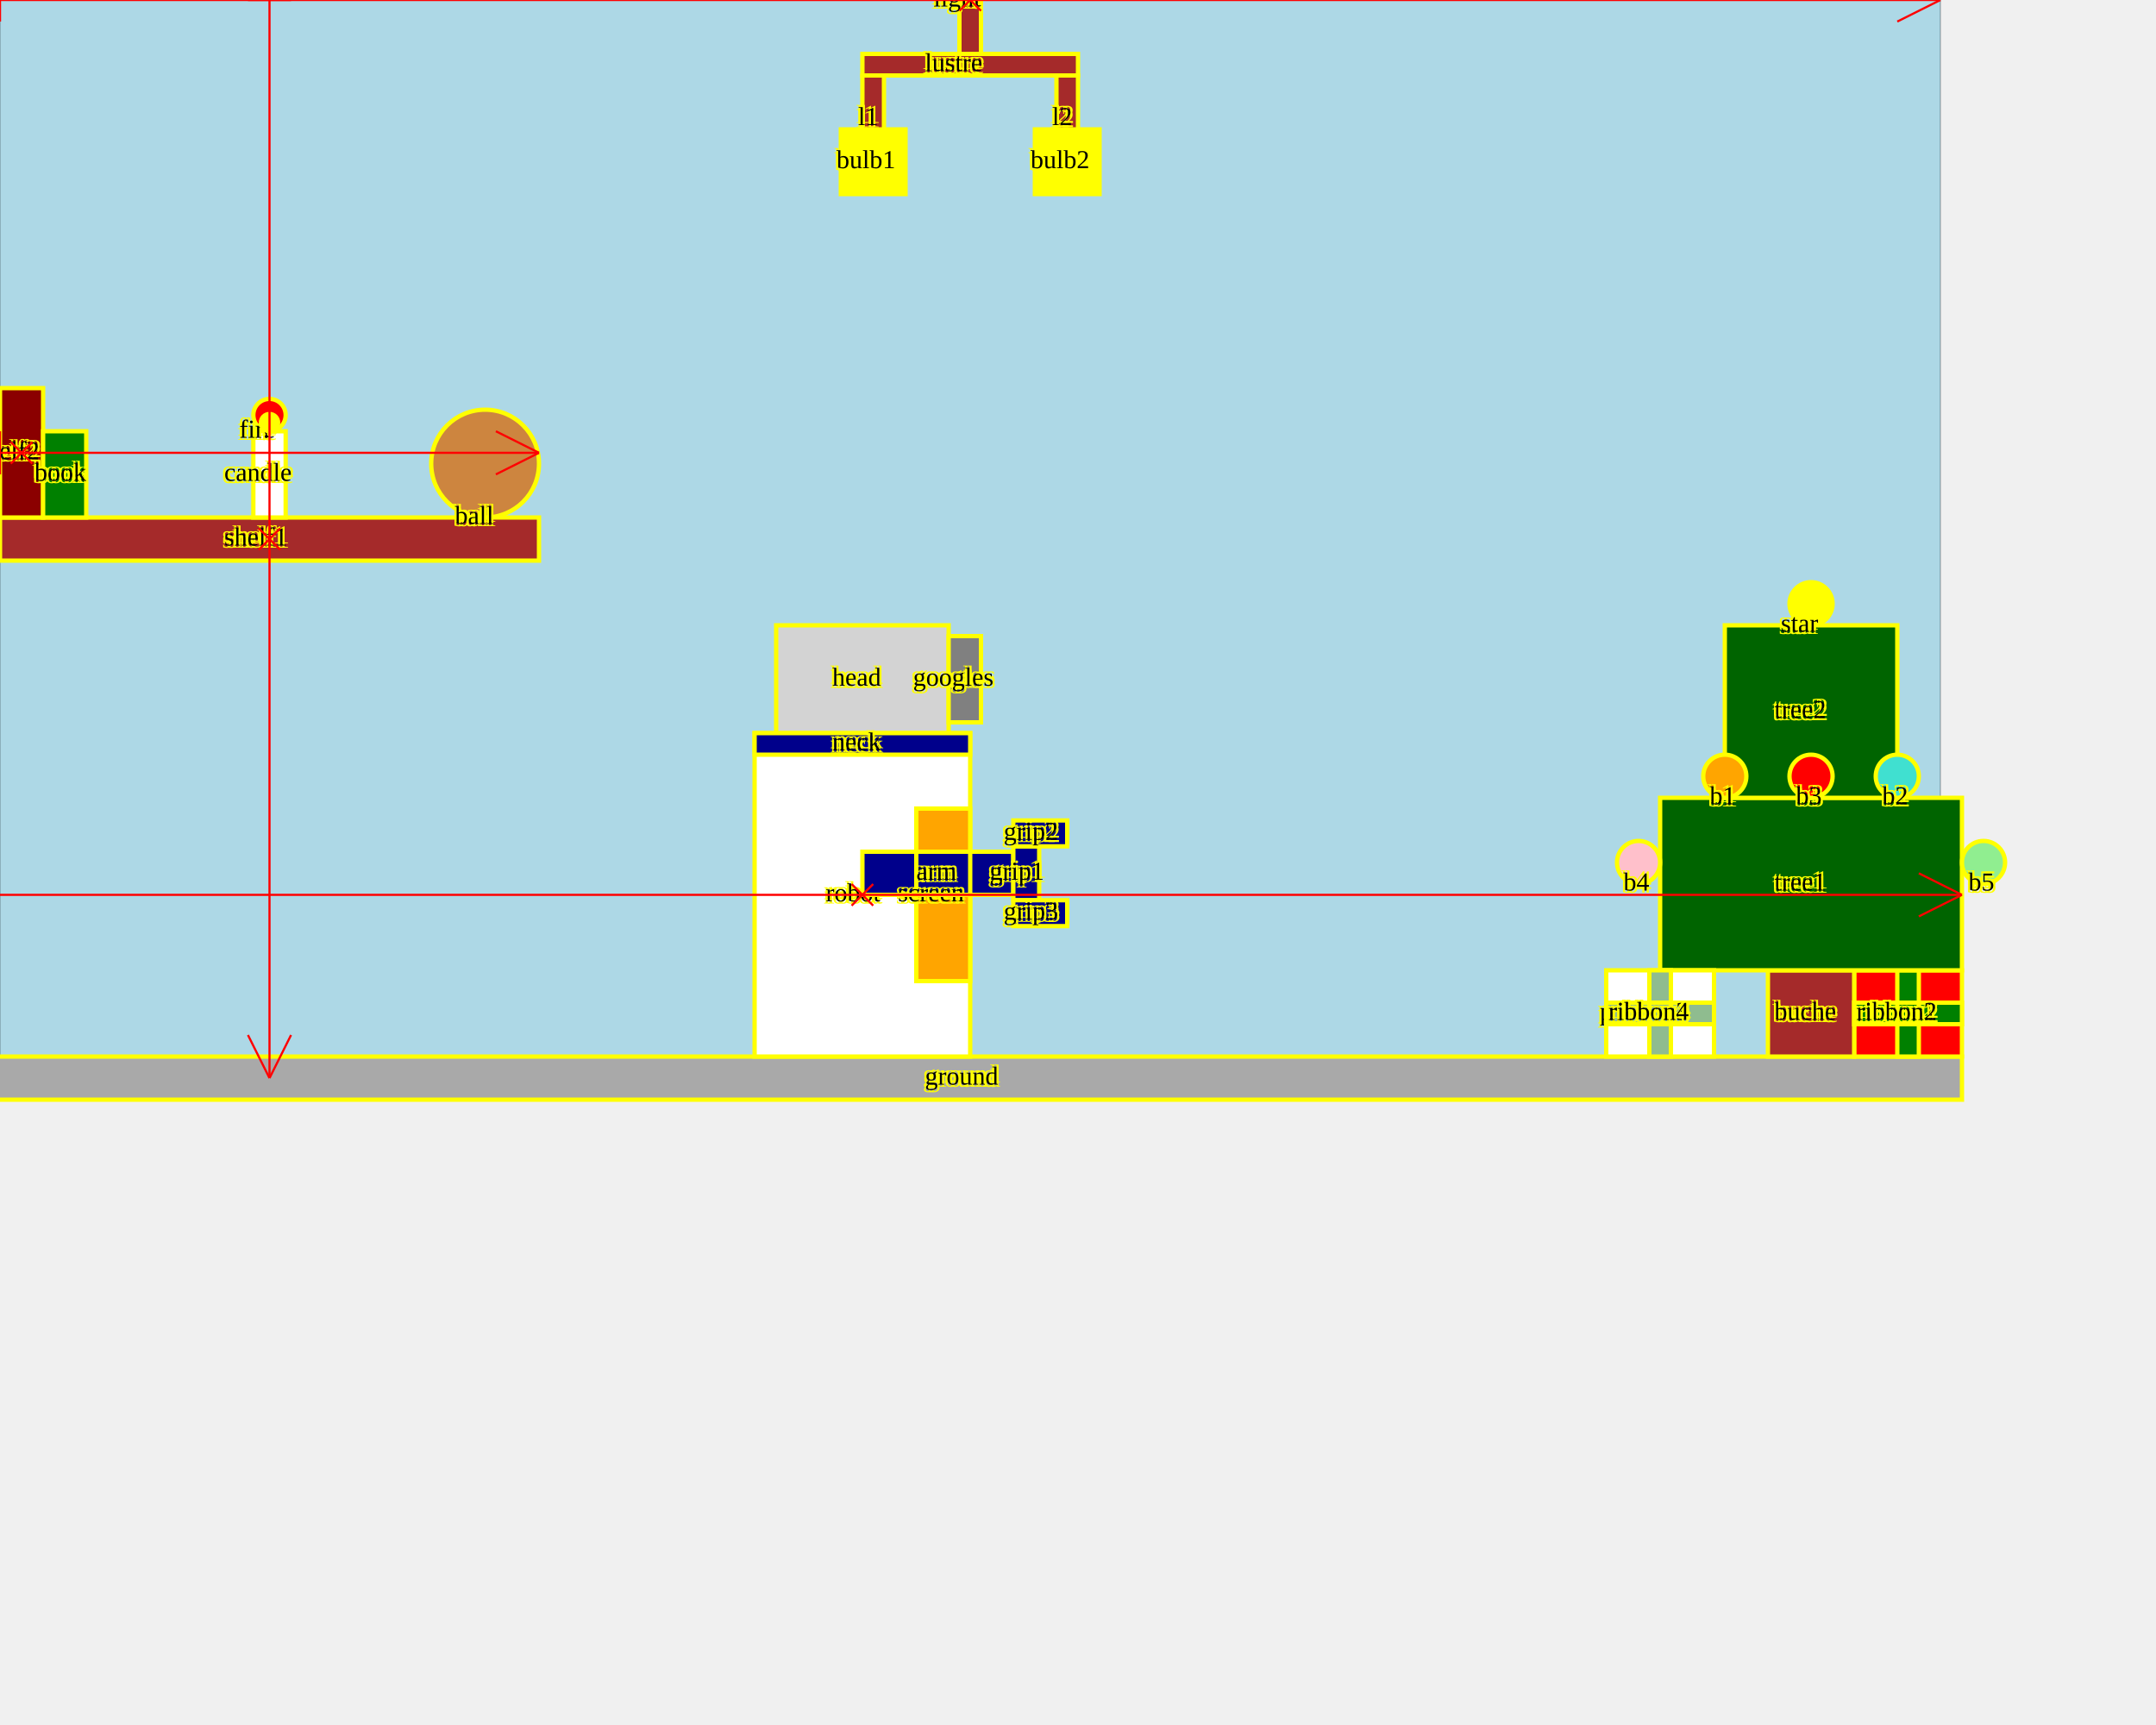
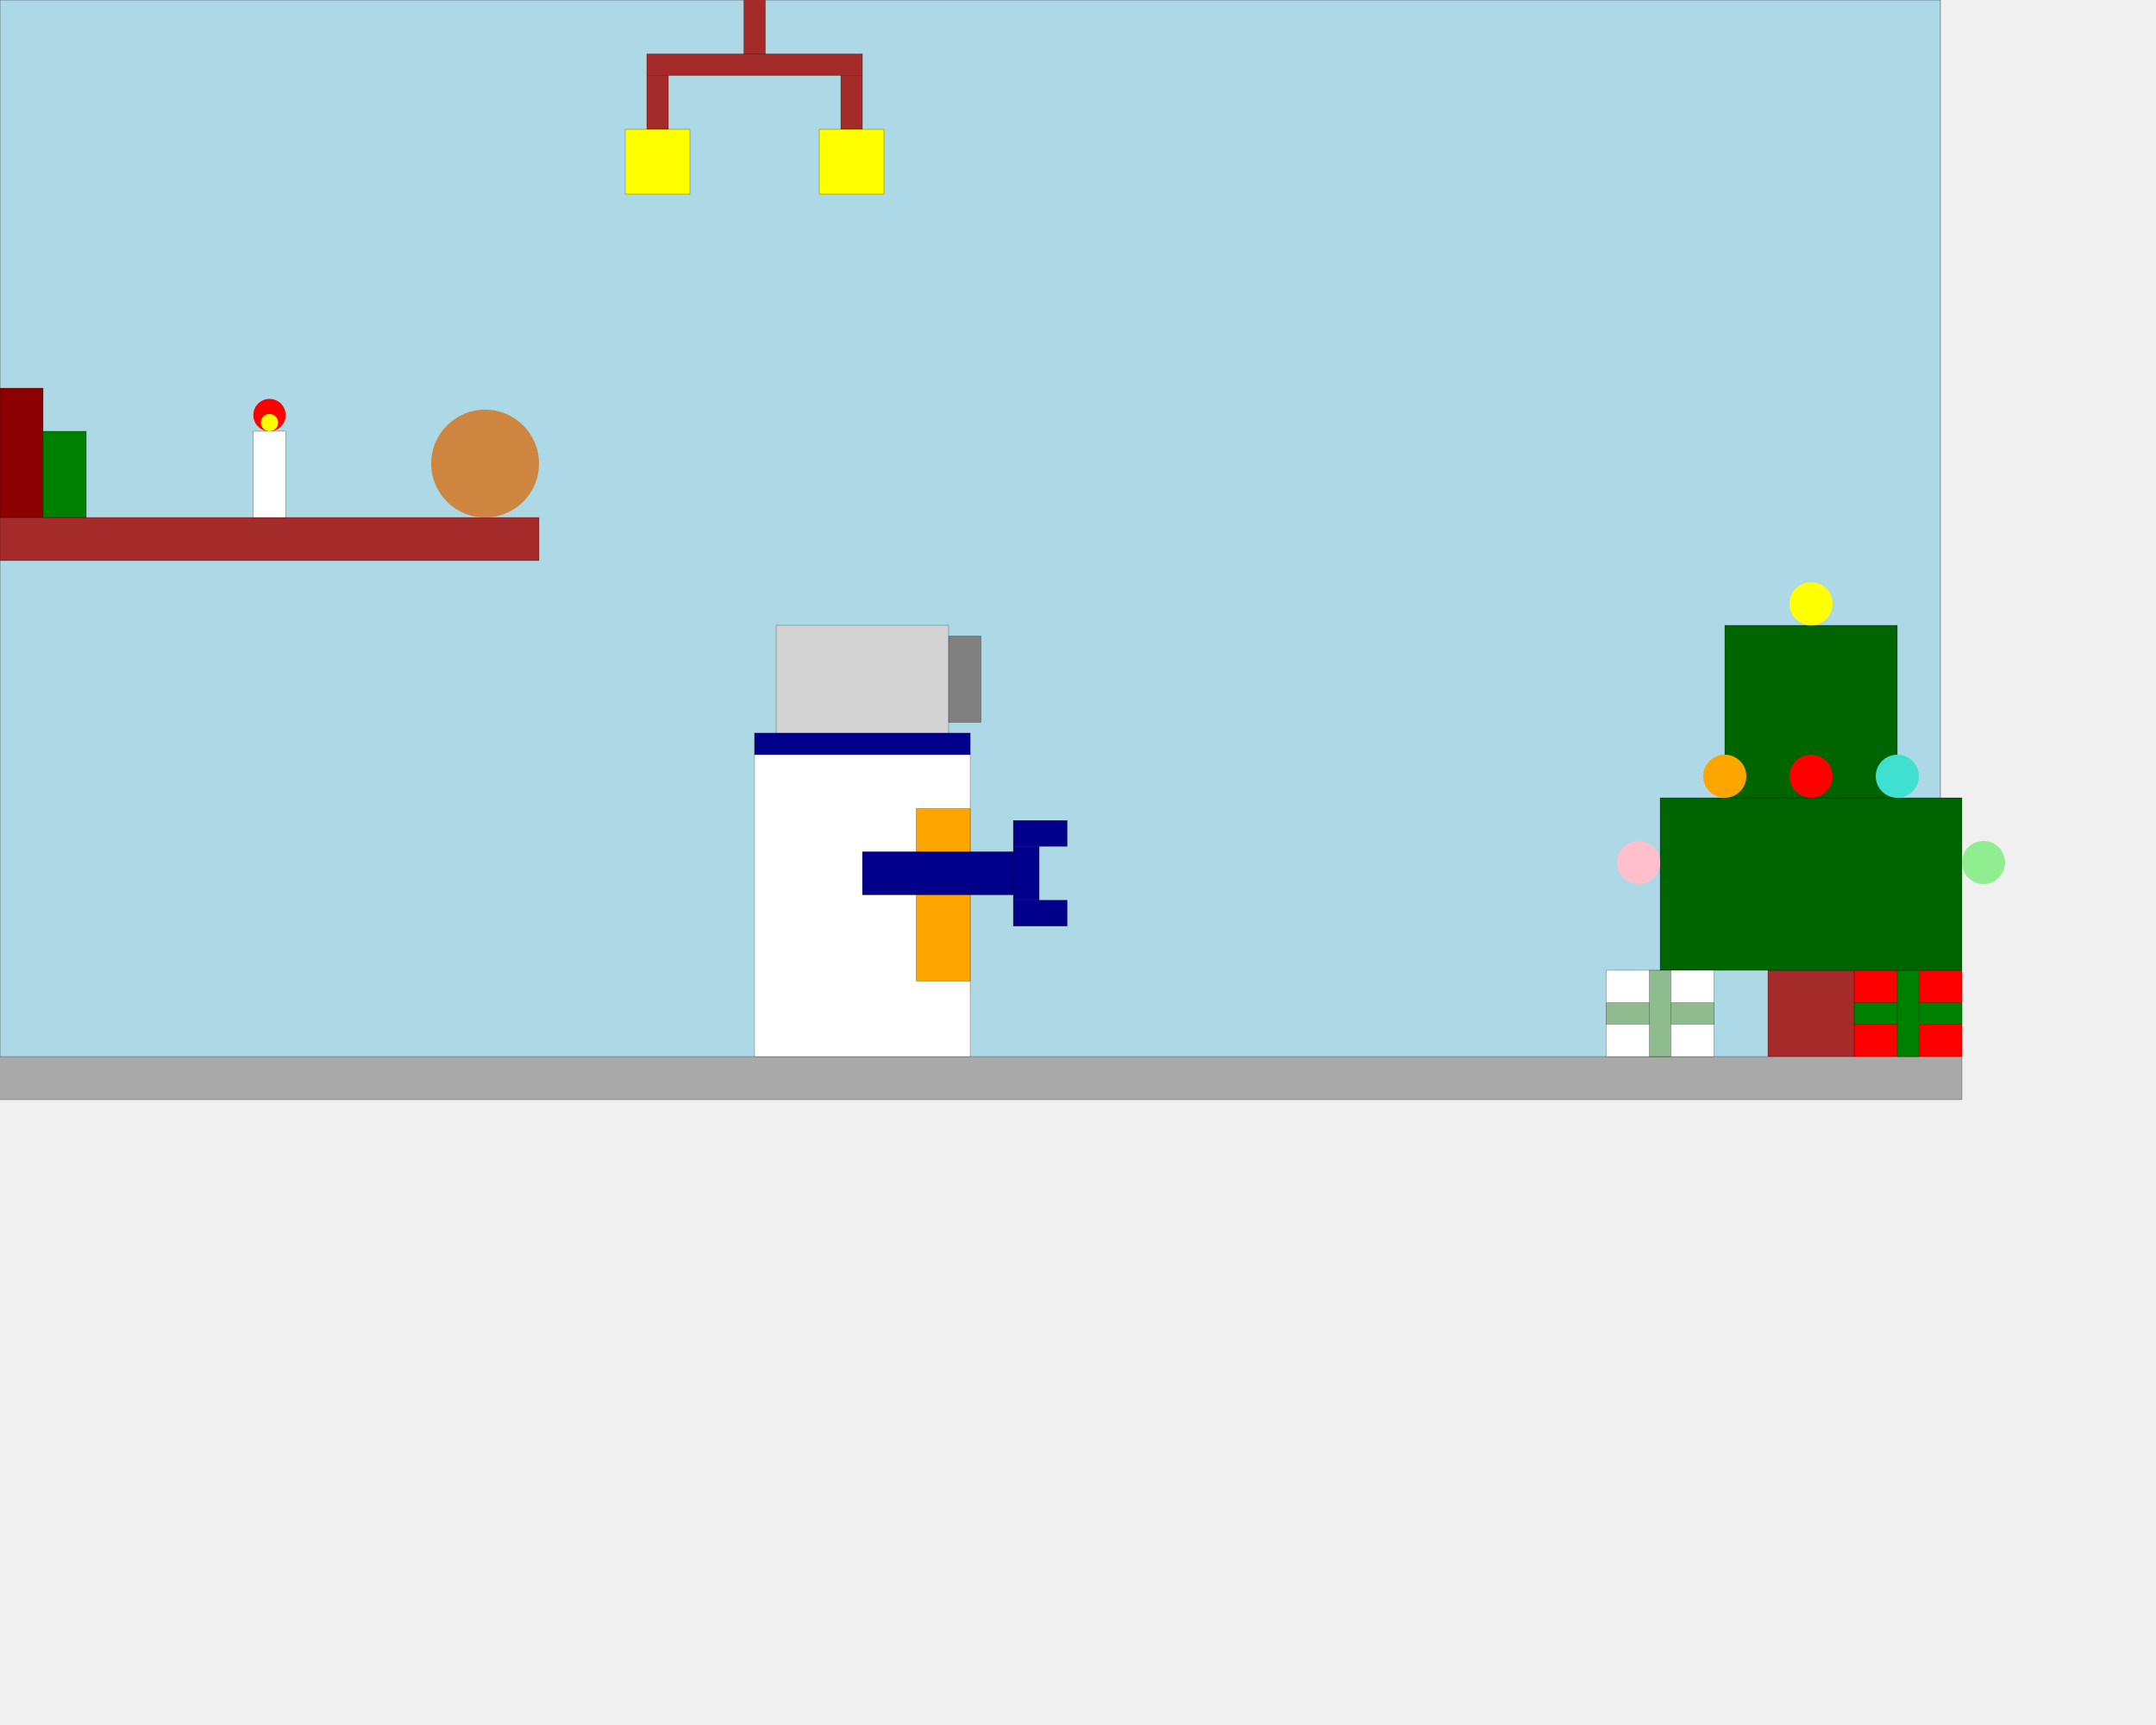
<svg xmlns="http://www.w3.org/2000/svg" version="1.1" width="1000" height="800">
  <polygon points=" 0,0 900,0 900,500 0,500" style="fill:lightblue;stroke:black;stroke-width:0.15" />
  <polygon points=" -10,490 910,490 910,510 -10,510" style="fill:darkgrey;stroke:black;stroke-width:0.1" />
  <polygon points=" 350,340 450,340 450,490 350,490" style="fill:white;stroke:black;stroke-width:0.1" />
  <polygon points=" 360,290 440,290 440,340 360,340" style="fill:lightgrey;stroke:black;stroke-width:0.1" />
  <polygon points=" 350,340 450,340 450,350 350,350" style="fill:darkblue;stroke:black;stroke-width:0.1" />
  <polygon points=" 440,295 455,295 455,335 440,335" style="fill:grey;stroke:black;stroke-width:0.1" />
  <polygon points=" 425,375 450,375 450,455 425,455" style="fill:orange;stroke:black;stroke-width:0.1" />
  <polygon points=" 400,395 470,395 470,415 400,415" style="fill:darkblue;stroke:black;stroke-width:0.1" />
  <polygon points=" 470,392.5 482,392.5 482,417.5 470,417.5" style="fill:darkblue;stroke:black;stroke-width:0.1" />
  <polygon points=" 470,380.5 495,380.5 495,392.5 470,392.5" style="fill:darkblue;stroke:black;stroke-width:0.1" />
  <polygon points=" 470,417.5 495,417.5 495,429.5 470,429.5" style="fill:darkblue;stroke:black;stroke-width:0.1" />
  <polygon points=" 860,450 910,450 910,490 860,490" style="fill:red;stroke:black;stroke-width:0.1" />
  <polygon points=" 860,465 910,465 910,475 860,475" style="fill:green;stroke:black;stroke-width:0.1" />
  <polygon points=" 880,450 890,450 890,490 880,490" style="fill:green;stroke:black;stroke-width:0.1" />
  <polygon points=" 820,450 860,450 860,490 820,490" style="fill:brown;stroke:black;stroke-width:0.1" />
  <polygon points=" 770,370 910,370 910,450 770,450" style="fill:darkgreen;stroke:black;stroke-width:0.1" />
  <polygon points=" 800,290 880,290 880,370 800,370" style="fill:darkgreen;stroke:black;stroke-width:0.1" />
  <circle cx="840" cy="280" r="10" fill="yellow" />
  <circle cx="800" cy="360" r="10" fill="orange" />
  <circle cx="880" cy="360" r="10" fill="turquoise" />
  <circle cx="840" cy="360" r="10" fill="red" />
  <polygon points=" 745,450 795,450 795,490 745,490" style="fill:white;stroke:black;stroke-width:0.1" />
  <polygon points=" 745,465 795,465 795,475 745,475" style="fill:darkseagreen;stroke:black;stroke-width:0.1" />
  <polygon points=" 765,450 775,450 775,490 765,490" style="fill:darkseagreen;stroke:black;stroke-width:0.1" />
  <circle cx="760" cy="400" r="10" fill="pink" />
  <circle cx="920" cy="400" r="10" fill="lightgreen" />
  <polygon points=" 0,240 250,240 250,260 0,260" style="fill:brown;stroke:black;stroke-width:0.1" />
  <circle cx="225" cy="215" r="25" fill="peru" />
  <polygon points=" 0,180 20,180 20,240 0,240" style="fill:darkred;stroke:black;stroke-width:0.1" />
  <polygon points=" 20,200 40,200 40,240 20,240" style="fill:green;stroke:black;stroke-width:0.1" />
  <polygon points=" 117.5,200 132.5,200 132.5,240 117.5,240" style="fill:white;stroke:black;stroke-width:0.1" />
  <circle cx="125" cy="192.5" r="7.5" fill="red" />
  <circle cx="125" cy="196" r="4" fill="yellow" />
-   <polygon points=" 445,-30 455,-30 455,30 445,30" style="fill:brown;stroke:black;stroke-width:0.1" />
-   <polygon points=" 400,25 500,25 500,35 400,35" style="fill:brown;stroke:black;stroke-width:0.1" />
-   <polygon points=" 400,35 410,35 410,75 400,75" style="fill:brown;stroke:black;stroke-width:0.1" />
-   <polygon points=" 390,60 420,60 420,90 390,90" style="fill:yellow;stroke:black;stroke-width:0.1" />
-   <polygon points=" 490,35 500,35 500,75 490,75" style="fill:brown;stroke:black;stroke-width:0.1" />
-   <polygon points=" 480,60 510,60 510,90 480,90" style="fill:yellow;stroke:black;stroke-width:0.1" />
-   <polygon points=" -10,490 910,490 910,510 -10,510" style="fill:none;stroke:yellow;stroke-width:2" />
-   <text x="428" y="502" fill="yellow">ground</text>
-   <text x="430" y="504" fill="yellow">ground</text>
-   <text x="428" y="504" fill="yellow">ground</text>
-   <text x="430" y="502" fill="yellow">ground</text>
-   <text x="429" y="503" fill="black">ground</text>
-   <polygon points=" 350,340 450,340 450,490 350,490" style="fill:white;stroke:black;stroke-width:0.1" />
-   <polygon points=" 360,290 440,290 440,340 360,340" style="fill:lightgrey;stroke:black;stroke-width:0.1" />
-   <polygon points=" 350,340 450,340 450,350 350,350" style="fill:darkblue;stroke:black;stroke-width:0.1" />
-   <polygon points=" 440,295 455,295 455,335 440,335" style="fill:grey;stroke:black;stroke-width:0.1" />
-   <polygon points=" 425,375 450,375 450,455 425,455" style="fill:orange;stroke:black;stroke-width:0.1" />
-   <polygon points=" 400,395 470,395 470,415 400,415" style="fill:darkblue;stroke:black;stroke-width:0.1" />
-   <polygon points=" 470,392.5 482,392.5 482,417.5 470,417.5" style="fill:darkblue;stroke:black;stroke-width:0.1" />
-   <polygon points=" 470,380.5 495,380.5 495,392.5 470,392.5" style="fill:darkblue;stroke:black;stroke-width:0.1" />
-   <polygon points=" 470,417.5 495,417.5 495,429.5 470,429.5" style="fill:darkblue;stroke:black;stroke-width:0.1" />
-   <polygon points=" 860,450 910,450 910,490 860,490" style="fill:red;stroke:black;stroke-width:0.1" />
-   <polygon points=" 860,465 910,465 910,475 860,475" style="fill:green;stroke:black;stroke-width:0.1" />
-   <polygon points=" 880,450 890,450 890,490 880,490" style="fill:green;stroke:black;stroke-width:0.1" />
-   <polygon points=" 820,450 860,450 860,490 820,490" style="fill:brown;stroke:black;stroke-width:0.1" />
-   <polygon points=" 770,370 910,370 910,450 770,450" style="fill:darkgreen;stroke:black;stroke-width:0.1" />
-   <polygon points=" 800,290 880,290 880,370 800,370" style="fill:darkgreen;stroke:black;stroke-width:0.1" />
-   <circle cx="840" cy="280" r="10" fill="yellow" />
-   <circle cx="800" cy="360" r="10" fill="orange" />
-   <circle cx="880" cy="360" r="10" fill="turquoise" />
-   <circle cx="840" cy="360" r="10" fill="red" />
-   <polygon points=" 745,450 795,450 795,490 745,490" style="fill:white;stroke:black;stroke-width:0.1" />
-   <polygon points=" 745,465 795,465 795,475 745,475" style="fill:darkseagreen;stroke:black;stroke-width:0.1" />
-   <polygon points=" 765,450 775,450 775,490 765,490" style="fill:darkseagreen;stroke:black;stroke-width:0.1" />
-   <circle cx="760" cy="400" r="10" fill="pink" />
-   <circle cx="920" cy="400" r="10" fill="lightgreen" />
-   <polygon points=" 350,340 450,340 450,490 350,490" style="fill:none;stroke:yellow;stroke-width:2" />
-   <text x="382" y="417" fill="yellow">robot</text>
-   <text x="384" y="419" fill="yellow">robot</text>
-   <text x="382" y="419" fill="yellow">robot</text>
-   <text x="384" y="417" fill="yellow">robot</text>
-   <text x="383" y="418" fill="black">robot</text>
-   <polygon points=" 360,290 440,290 440,340 360,340" style="fill:lightgrey;stroke:black;stroke-width:0.1" />
-   <polygon points=" 350,340 450,340 450,350 350,350" style="fill:darkblue;stroke:black;stroke-width:0.1" />
-   <polygon points=" 440,295 455,295 455,335 440,335" style="fill:grey;stroke:black;stroke-width:0.1" />
-   <polygon points=" 425,375 450,375 450,455 425,455" style="fill:orange;stroke:black;stroke-width:0.1" />
-   <polygon points=" 400,395 470,395 470,415 400,415" style="fill:darkblue;stroke:black;stroke-width:0.1" />
-   <polygon points=" 470,392.5 482,392.5 482,417.5 470,417.5" style="fill:darkblue;stroke:black;stroke-width:0.1" />
-   <polygon points=" 470,380.5 495,380.5 495,392.5 470,392.5" style="fill:darkblue;stroke:black;stroke-width:0.1" />
-   <polygon points=" 470,417.5 495,417.5 495,429.5 470,429.5" style="fill:darkblue;stroke:black;stroke-width:0.1" />
-   <polygon points=" 360,290 440,290 440,340 360,340" style="fill:none;stroke:yellow;stroke-width:2" />
-   <text x="385" y="317" fill="yellow">head</text>
-   <text x="387" y="319" fill="yellow">head</text>
-   <text x="385" y="319" fill="yellow">head</text>
-   <text x="387" y="317" fill="yellow">head</text>
-   <text x="386" y="318" fill="black">head</text>
-   <polygon points=" 350,340 450,340 450,350 350,350" style="fill:darkblue;stroke:black;stroke-width:0.1" />
-   <polygon points=" 440,295 455,295 455,335 440,335" style="fill:grey;stroke:black;stroke-width:0.1" />
-   <polygon points=" 350,340 450,340 450,350 350,350" style="fill:none;stroke:yellow;stroke-width:2" />
-   <text x="385" y="347" fill="yellow">neck</text>
-   <text x="387" y="349" fill="yellow">neck</text>
-   <text x="385" y="349" fill="yellow">neck</text>
-   <text x="387" y="347" fill="yellow">neck</text>
-   <text x="386" y="348" fill="black">neck</text>
-   <polygon points=" 440,295 455,295 455,335 440,335" style="fill:none;stroke:yellow;stroke-width:2" />
-   <text x="422.5" y="317" fill="yellow">googles</text>
-   <text x="424.5" y="319" fill="yellow">googles</text>
-   <text x="422.5" y="319" fill="yellow">googles</text>
-   <text x="424.5" y="317" fill="yellow">googles</text>
-   <text x="423.5" y="318" fill="black">googles</text>
-   <polygon points=" 425,375 450,375 450,455 425,455" style="fill:none;stroke:yellow;stroke-width:2" />
-   <text x="415.5" y="417" fill="yellow">screen</text>
-   <text x="417.5" y="419" fill="yellow">screen</text>
-   <text x="415.5" y="419" fill="yellow">screen</text>
-   <text x="417.5" y="417" fill="yellow">screen</text>
-   <text x="416.5" y="418" fill="black">screen</text>
-   <polygon points=" 400,395 470,395 470,415 400,415" style="fill:none;stroke:yellow;stroke-width:2" />
-   <text x="424" y="407" fill="yellow">arm</text>
-   <text x="426" y="409" fill="yellow">arm</text>
-   <text x="424" y="409" fill="yellow">arm</text>
-   <text x="426" y="407" fill="yellow">arm</text>
-   <text x="425" y="408" fill="black">arm</text>
-   <polygon points=" 470,392.5 482,392.5 482,417.5 470,417.5" style="fill:darkblue;stroke:black;stroke-width:0.1" />
-   <polygon points=" 470,380.5 495,380.5 495,392.5 470,392.5" style="fill:darkblue;stroke:black;stroke-width:0.1" />
-   <polygon points=" 470,417.5 495,417.5 495,429.5 470,429.5" style="fill:darkblue;stroke:black;stroke-width:0.1" />
-   <polygon points=" 470,392.5 482,392.5 482,417.5 470,417.5" style="fill:none;stroke:yellow;stroke-width:2" />
-   <text x="458" y="407" fill="yellow">grip1</text>
-   <text x="460" y="409" fill="yellow">grip1</text>
-   <text x="458" y="409" fill="yellow">grip1</text>
-   <text x="460" y="407" fill="yellow">grip1</text>
-   <text x="459" y="408" fill="black">grip1</text>
-   <polygon points=" 470,380.5 495,380.5 495,392.5 470,392.5" style="fill:darkblue;stroke:black;stroke-width:0.1" />
-   <polygon points=" 470,417.5 495,417.5 495,429.5 470,429.5" style="fill:darkblue;stroke:black;stroke-width:0.1" />
-   <polygon points=" 470,380.5 495,380.5 495,392.5 470,392.5" style="fill:none;stroke:yellow;stroke-width:2" />
-   <text x="464.5" y="388.5" fill="yellow">grip2</text>
-   <text x="466.5" y="390.5" fill="yellow">grip2</text>
-   <text x="464.5" y="390.5" fill="yellow">grip2</text>
-   <text x="466.5" y="388.5" fill="yellow">grip2</text>
-   <text x="465.5" y="389.5" fill="black">grip2</text>
-   <polygon points=" 470,417.5 495,417.5 495,429.5 470,429.5" style="fill:none;stroke:yellow;stroke-width:2" />
-   <text x="464.5" y="425.5" fill="yellow">grip3</text>
-   <text x="466.5" y="427.5" fill="yellow">grip3</text>
-   <text x="464.5" y="427.5" fill="yellow">grip3</text>
-   <text x="466.5" y="425.5" fill="yellow">grip3</text>
-   <text x="465.5" y="426.5" fill="black">grip3</text>
-   <polygon points=" 860,450 910,450 910,490 860,490" style="fill:none;stroke:yellow;stroke-width:2" />
-   <text x="856" y="472" fill="yellow">present1</text>
-   <text x="858" y="474" fill="yellow">present1</text>
-   <text x="856" y="474" fill="yellow">present1</text>
-   <text x="858" y="472" fill="yellow">present1</text>
-   <text x="857" y="473" fill="black">present1</text>
-   <polygon points=" 860,465 910,465 910,475 860,475" style="fill:green;stroke:black;stroke-width:0.1" />
-   <polygon points=" 880,450 890,450 890,490 880,490" style="fill:green;stroke:black;stroke-width:0.1" />
-   <polygon points=" 820,450 860,450 860,490 820,490" style="fill:brown;stroke:black;stroke-width:0.1" />
-   <polygon points=" 770,370 910,370 910,450 770,450" style="fill:darkgreen;stroke:black;stroke-width:0.1" />
-   <polygon points=" 800,290 880,290 880,370 800,370" style="fill:darkgreen;stroke:black;stroke-width:0.1" />
-   <circle cx="840" cy="280" r="10" fill="yellow" />
-   <circle cx="800" cy="360" r="10" fill="orange" />
-   <circle cx="880" cy="360" r="10" fill="turquoise" />
-   <circle cx="840" cy="360" r="10" fill="red" />
-   <polygon points=" 745,450 795,450 795,490 745,490" style="fill:white;stroke:black;stroke-width:0.1" />
-   <polygon points=" 745,465 795,465 795,475 745,475" style="fill:darkseagreen;stroke:black;stroke-width:0.1" />
-   <polygon points=" 765,450 775,450 775,490 765,490" style="fill:darkseagreen;stroke:black;stroke-width:0.1" />
-   <circle cx="760" cy="400" r="10" fill="pink" />
-   <circle cx="920" cy="400" r="10" fill="lightgreen" />
-   <polygon points=" 860,465 910,465 910,475 860,475" style="fill:none;stroke:yellow;stroke-width:2" />
-   <text x="860" y="472" fill="yellow">ribbon1</text>
-   <text x="862" y="474" fill="yellow">ribbon1</text>
-   <text x="860" y="474" fill="yellow">ribbon1</text>
-   <text x="862" y="472" fill="yellow">ribbon1</text>
-   <text x="861" y="473" fill="black">ribbon1</text>
-   <polygon points=" 880,450 890,450 890,490 880,490" style="fill:none;stroke:yellow;stroke-width:2" />
-   <text x="860" y="472" fill="yellow">ribbon2</text>
-   <text x="862" y="474" fill="yellow">ribbon2</text>
-   <text x="860" y="474" fill="yellow">ribbon2</text>
-   <text x="862" y="472" fill="yellow">ribbon2</text>
-   <text x="861" y="473" fill="black">ribbon2</text>
-   <polygon points=" 820,450 860,450 860,490 820,490" style="fill:none;stroke:yellow;stroke-width:2" />
-   <text x="822" y="472" fill="yellow">buche</text>
-   <text x="824" y="474" fill="yellow">buche</text>
-   <text x="822" y="474" fill="yellow">buche</text>
-   <text x="824" y="472" fill="yellow">buche</text>
-   <text x="823" y="473" fill="black">buche</text>
-   <polygon points=" 770,370 910,370 910,450 770,450" style="fill:darkgreen;stroke:black;stroke-width:0.1" />
-   <polygon points=" 800,290 880,290 880,370 800,370" style="fill:darkgreen;stroke:black;stroke-width:0.1" />
-   <circle cx="840" cy="280" r="10" fill="yellow" />
-   <circle cx="800" cy="360" r="10" fill="orange" />
-   <circle cx="880" cy="360" r="10" fill="turquoise" />
-   <circle cx="840" cy="360" r="10" fill="red" />
-   <polygon points=" 745,450 795,450 795,490 745,490" style="fill:white;stroke:black;stroke-width:0.1" />
-   <polygon points=" 745,465 795,465 795,475 745,475" style="fill:darkseagreen;stroke:black;stroke-width:0.1" />
-   <polygon points=" 765,450 775,450 775,490 765,490" style="fill:darkseagreen;stroke:black;stroke-width:0.1" />
-   <circle cx="760" cy="400" r="10" fill="pink" />
-   <circle cx="920" cy="400" r="10" fill="lightgreen" />
-   <polygon points=" 770,370 910,370 910,450 770,450" style="fill:none;stroke:yellow;stroke-width:2" />
-   <text x="822" y="412" fill="yellow">tree1</text>
-   <text x="824" y="414" fill="yellow">tree1</text>
-   <text x="822" y="414" fill="yellow">tree1</text>
-   <text x="824" y="412" fill="yellow">tree1</text>
-   <text x="823" y="413" fill="black">tree1</text>
-   <polygon points=" 800,290 880,290 880,370 800,370" style="fill:darkgreen;stroke:black;stroke-width:0.1" />
-   <circle cx="840" cy="280" r="10" fill="yellow" />
-   <circle cx="800" cy="360" r="10" fill="orange" />
-   <circle cx="880" cy="360" r="10" fill="turquoise" />
-   <circle cx="840" cy="360" r="10" fill="red" />
-   <polygon points=" 745,450 795,450 795,490 745,490" style="fill:white;stroke:black;stroke-width:0.1" />
-   <polygon points=" 745,465 795,465 795,475 745,475" style="fill:darkseagreen;stroke:black;stroke-width:0.1" />
-   <polygon points=" 765,450 775,450 775,490 765,490" style="fill:darkseagreen;stroke:black;stroke-width:0.1" />
-   <circle cx="760" cy="400" r="10" fill="pink" />
-   <circle cx="920" cy="400" r="10" fill="lightgreen" />
-   <polygon points=" 800,290 880,290 880,370 800,370" style="fill:none;stroke:yellow;stroke-width:2" />
-   <text x="822" y="332" fill="yellow">tree2</text>
-   <text x="824" y="334" fill="yellow">tree2</text>
-   <text x="822" y="334" fill="yellow">tree2</text>
-   <text x="824" y="332" fill="yellow">tree2</text>
-   <text x="823" y="333" fill="black">tree2</text>
-   <circle cx="840" cy="280" r="10" fill="yellow" />
-   <circle cx="800" cy="360" r="10" fill="orange" />
-   <circle cx="880" cy="360" r="10" fill="turquoise" />
-   <circle cx="840" cy="360" r="10" fill="red" />
-   <circle cx="840" cy="280" r="10" fill="none" stroke="yellow" stroke-width="2" />
-   <text x="825" y="292" fill="yellow">star</text>
-   <text x="827" y="294" fill="yellow">star</text>
-   <text x="825" y="294" fill="yellow">star</text>
-   <text x="827" y="292" fill="yellow">star</text>
-   <text x="826" y="293" fill="black">star</text>
-   <circle cx="800" cy="360" r="10" fill="none" stroke="yellow" stroke-width="2" />
-   <text x="792" y="372" fill="yellow">b1</text>
-   <text x="794" y="374" fill="yellow">b1</text>
-   <text x="792" y="374" fill="yellow">b1</text>
-   <text x="794" y="372" fill="yellow">b1</text>
-   <text x="793" y="373" fill="black">b1</text>
-   <circle cx="880" cy="360" r="10" fill="none" stroke="yellow" stroke-width="2" />
-   <text x="872" y="372" fill="yellow">b2</text>
-   <text x="874" y="374" fill="yellow">b2</text>
-   <text x="872" y="374" fill="yellow">b2</text>
-   <text x="874" y="372" fill="yellow">b2</text>
-   <text x="873" y="373" fill="black">b2</text>
-   <circle cx="840" cy="360" r="10" fill="none" stroke="yellow" stroke-width="2" />
-   <text x="832" y="372" fill="yellow">b3</text>
-   <text x="834" y="374" fill="yellow">b3</text>
-   <text x="832" y="374" fill="yellow">b3</text>
-   <text x="834" y="372" fill="yellow">b3</text>
-   <text x="833" y="373" fill="black">b3</text>
-   <polygon points=" 745,450 795,450 795,490 745,490" style="fill:none;stroke:yellow;stroke-width:2" />
-   <text x="741" y="472" fill="yellow">present2</text>
-   <text x="743" y="474" fill="yellow">present2</text>
-   <text x="741" y="474" fill="yellow">present2</text>
-   <text x="743" y="472" fill="yellow">present2</text>
-   <text x="742" y="473" fill="black">present2</text>
-   <polygon points=" 745,465 795,465 795,475 745,475" style="fill:darkseagreen;stroke:black;stroke-width:0.1" />
-   <polygon points=" 765,450 775,450 775,490 765,490" style="fill:darkseagreen;stroke:black;stroke-width:0.1" />
-   <polygon points=" 745,465 795,465 795,475 745,475" style="fill:none;stroke:yellow;stroke-width:2" />
-   <text x="745" y="472" fill="yellow">ribbon3</text>
-   <text x="747" y="474" fill="yellow">ribbon3</text>
-   <text x="745" y="474" fill="yellow">ribbon3</text>
-   <text x="747" y="472" fill="yellow">ribbon3</text>
-   <text x="746" y="473" fill="black">ribbon3</text>
-   <polygon points=" 765,450 775,450 775,490 765,490" style="fill:none;stroke:yellow;stroke-width:2" />
-   <text x="745" y="472" fill="yellow">ribbon4</text>
-   <text x="747" y="474" fill="yellow">ribbon4</text>
-   <text x="745" y="474" fill="yellow">ribbon4</text>
-   <text x="747" y="472" fill="yellow">ribbon4</text>
-   <text x="746" y="473" fill="black">ribbon4</text>
-   <circle cx="760" cy="400" r="10" fill="none" stroke="yellow" stroke-width="2" />
-   <text x="752" y="412" fill="yellow">b4</text>
-   <text x="754" y="414" fill="yellow">b4</text>
-   <text x="752" y="414" fill="yellow">b4</text>
-   <text x="754" y="412" fill="yellow">b4</text>
-   <text x="753" y="413" fill="black">b4</text>
-   <circle cx="920" cy="400" r="10" fill="none" stroke="yellow" stroke-width="2" />
-   <text x="912" y="412" fill="yellow">b5</text>
-   <text x="914" y="414" fill="yellow">b5</text>
-   <text x="912" y="414" fill="yellow">b5</text>
-   <text x="914" y="412" fill="yellow">b5</text>
-   <text x="913" y="413" fill="black">b5</text>
-   <polygon points=" 0,240 250,240 250,260 0,260" style="fill:none;stroke:yellow;stroke-width:2" />
-   <text x="103" y="252" fill="yellow">shelf1</text>
-   <text x="105" y="254" fill="yellow">shelf1</text>
-   <text x="103" y="254" fill="yellow">shelf1</text>
-   <text x="105" y="252" fill="yellow">shelf1</text>
-   <text x="104" y="253" fill="black">shelf1</text>
-   <circle cx="225" cy="215" r="25" fill="peru" />
-   <polygon points=" 0,180 20,180 20,240 0,240" style="fill:darkred;stroke:black;stroke-width:0.1" />
-   <polygon points=" 20,200 40,200 40,240 20,240" style="fill:green;stroke:black;stroke-width:0.1" />
-   <polygon points=" 117.5,200 132.5,200 132.5,240 117.5,240" style="fill:white;stroke:black;stroke-width:0.1" />
-   <circle cx="125" cy="192.5" r="7.5" fill="red" />
-   <circle cx="125" cy="196" r="4" fill="yellow" />
-   <circle cx="225" cy="215" r="25" fill="none" stroke="yellow" stroke-width="2" />
-   <text x="210" y="242" fill="yellow">ball</text>
-   <text x="212" y="244" fill="yellow">ball</text>
-   <text x="210" y="244" fill="yellow">ball</text>
-   <text x="212" y="242" fill="yellow">ball</text>
-   <text x="211" y="243" fill="black">ball</text>
-   <polygon points=" 0,180 20,180 20,240 0,240" style="fill:none;stroke:yellow;stroke-width:2" />
-   <text x="-12" y="212" fill="yellow">shelf2</text>
-   <text x="-10" y="214" fill="yellow">shelf2</text>
-   <text x="-12" y="214" fill="yellow">shelf2</text>
-   <text x="-10" y="212" fill="yellow">shelf2</text>
-   <text x="-11" y="213" fill="black">shelf2</text>
-   <polygon points=" 20,200 40,200 40,240 20,240" style="fill:green;stroke:black;stroke-width:0.1" />
-   <polygon points=" 20,200 40,200 40,240 20,240" style="fill:none;stroke:yellow;stroke-width:2" />
-   <text x="15" y="222" fill="yellow">book</text>
-   <text x="17" y="224" fill="yellow">book</text>
-   <text x="15" y="224" fill="yellow">book</text>
-   <text x="17" y="222" fill="yellow">book</text>
-   <text x="16" y="223" fill="black">book</text>
-   <polygon points=" 117.5,200 132.5,200 132.5,240 117.5,240" style="fill:none;stroke:yellow;stroke-width:2" />
-   <text x="103" y="222" fill="yellow">candle</text>
-   <text x="105" y="224" fill="yellow">candle</text>
-   <text x="103" y="224" fill="yellow">candle</text>
-   <text x="105" y="222" fill="yellow">candle</text>
-   <text x="104" y="223" fill="black">candle</text>
-   <circle cx="125" cy="192.5" r="7.5" fill="red" />
-   <circle cx="125" cy="196" r="4" fill="yellow" />
-   <circle cx="125" cy="192.5" r="7.5" fill="none" stroke="yellow" stroke-width="2" />
-   <text x="110" y="202" fill="yellow">fire</text>
-   <text x="112" y="204" fill="yellow">fire</text>
-   <text x="110" y="204" fill="yellow">fire</text>
-   <text x="112" y="202" fill="yellow">fire</text>
-   <text x="111" y="203" fill="black">fire</text>
-   <circle cx="125" cy="196" r="4" fill="yellow" />
-   <circle cx="125" cy="196" r="4" fill="none" stroke="yellow" stroke-width="2" />
-   <text x="121" y="202" fill="yellow">.</text>
-   <text x="123" y="204" fill="yellow">.</text>
-   <text x="121" y="204" fill="yellow">.</text>
-   <text x="123" y="202" fill="yellow">.</text>
-   <text x="122" y="203" fill="black">.</text>
-   <polygon points=" 445,-30 455,-30 455,30 445,30" style="fill:none;stroke:yellow;stroke-width:2" />
-   <text x="432" y="2" fill="yellow">light</text>
-   <text x="434" y="4" fill="yellow">light</text>
-   <text x="432" y="4" fill="yellow">light</text>
-   <text x="434" y="2" fill="yellow">light</text>
-   <text x="433" y="3" fill="black">light</text>
-   <polygon points=" 400,25 500,25 500,35 400,35" style="fill:brown;stroke:black;stroke-width:0.1" />
-   <polygon points=" 400,35 410,35 410,75 400,75" style="fill:brown;stroke:black;stroke-width:0.1" />
-   <polygon points=" 390,60 420,60 420,90 390,90" style="fill:yellow;stroke:black;stroke-width:0.1" />
-   <polygon points=" 490,35 500,35 500,75 490,75" style="fill:brown;stroke:black;stroke-width:0.1" />
-   <polygon points=" 480,60 510,60 510,90 480,90" style="fill:yellow;stroke:black;stroke-width:0.1" />
-   <polygon points=" 400,25 500,25 500,35 400,35" style="fill:none;stroke:yellow;stroke-width:2" />
-   <text x="428" y="32" fill="yellow">lustre</text>
-   <text x="430" y="34" fill="yellow">lustre</text>
-   <text x="428" y="34" fill="yellow">lustre</text>
-   <text x="430" y="32" fill="yellow">lustre</text>
-   <text x="429" y="33" fill="black">lustre</text>
-   <polygon points=" 400,35 410,35 410,75 400,75" style="fill:brown;stroke:black;stroke-width:0.1" />
-   <polygon points=" 390,60 420,60 420,90 390,90" style="fill:yellow;stroke:black;stroke-width:0.1" />
-   <polygon points=" 490,35 500,35 500,75 490,75" style="fill:brown;stroke:black;stroke-width:0.1" />
-   <polygon points=" 480,60 510,60 510,90 480,90" style="fill:yellow;stroke:black;stroke-width:0.1" />
-   <polygon points=" 400,35 410,35 410,75 400,75" style="fill:none;stroke:yellow;stroke-width:2" />
-   <text x="397" y="57" fill="yellow">l1</text>
-   <text x="399" y="59" fill="yellow">l1</text>
-   <text x="397" y="59" fill="yellow">l1</text>
-   <text x="399" y="57" fill="yellow">l1</text>
-   <text x="398" y="58" fill="black">l1</text>
-   <polygon points=" 390,60 420,60 420,90 390,90" style="fill:yellow;stroke:black;stroke-width:0.1" />
-   <polygon points=" 390,60 420,60 420,90 390,90" style="fill:none;stroke:yellow;stroke-width:2" />
-   <text x="387" y="77" fill="yellow">bulb1</text>
-   <text x="389" y="79" fill="yellow">bulb1</text>
-   <text x="387" y="79" fill="yellow">bulb1</text>
-   <text x="389" y="77" fill="yellow">bulb1</text>
-   <text x="388" y="78" fill="black">bulb1</text>
-   <polygon points=" 490,35 500,35 500,75 490,75" style="fill:none;stroke:yellow;stroke-width:2" />
-   <text x="487" y="57" fill="yellow">l2</text>
-   <text x="489" y="59" fill="yellow">l2</text>
-   <text x="487" y="59" fill="yellow">l2</text>
-   <text x="489" y="57" fill="yellow">l2</text>
-   <text x="488" y="58" fill="black">l2</text>
-   <polygon points=" 480,60 510,60 510,90 480,90" style="fill:yellow;stroke:black;stroke-width:0.1" />
-   <polygon points=" 480,60 510,60 510,90 480,90" style="fill:none;stroke:yellow;stroke-width:2" />
-   <text x="477" y="77" fill="yellow">bulb2</text>
-   <text x="479" y="79" fill="yellow">bulb2</text>
-   <text x="477" y="79" fill="yellow">bulb2</text>
-   <text x="479" y="77" fill="yellow">bulb2</text>
-   <text x="478" y="78" fill="black">bulb2</text>
-   <line x1="395" y1="410" x2="405" y2="420" stroke="red" />
-   <line x1="395" y1="420" x2="405" y2="410" stroke="red" />
-   <line x1="-10" y1="415" x2="910" y2="415" stroke="red" />
-   <line x1="-10" y1="405" x2="-10" y2="425" stroke="red" />
-   <line x1="890" y1="405" x2="910" y2="415" stroke="red" />
-   <line x1="890" y1="425" x2="910" y2="415" stroke="red" />
-   <line x1="120" y1="245" x2="130" y2="255" stroke="red" />
-   <line x1="120" y1="255" x2="130" y2="245" stroke="red" />
-   <line x1="125" y1="0" x2="125" y2="500" stroke="red" />
-   <line x1="115" y1="0" x2="135" y2="0" stroke="red" />
-   <line x1="115" y1="480" x2="125" y2="500" stroke="red" />
-   <line x1="135" y1="480" x2="125" y2="500" stroke="red" />
-   <line x1="5" y1="205" x2="15" y2="215" stroke="red" />
-   <line x1="5" y1="215" x2="15" y2="205" stroke="red" />
-   <line x1="0" y1="210" x2="250" y2="210" stroke="red" />
-   <line x1="0" y1="200" x2="0" y2="220" stroke="red" />
-   <line x1="230" y1="200" x2="250" y2="210" stroke="red" />
-   <line x1="230" y1="220" x2="250" y2="210" stroke="red" />
-   <line x1="445" y1="-5" x2="455" y2="5" stroke="red" />
-   <line x1="445" y1="5" x2="455" y2="-5" stroke="red" />
-   <line x1="0" y1="0" x2="900" y2="0" stroke="red" />
-   <line x1="0" y1="-10" x2="0" y2="10" stroke="red" />
-   <line x1="880" y1="-10" x2="900" y2="0" stroke="red" />
-   <line x1="880" y1="10" x2="900" y2="0" stroke="red" />
+   <polygon points=" 345,-30 355,-30 355,30 345,30" style="fill:brown;stroke:black;stroke-width:0.1" />
+   <polygon points=" 300,25 400,25 400,35 300,35" style="fill:brown;stroke:black;stroke-width:0.1" />
+   <polygon points=" 300,35 310,35 310,75 300,75" style="fill:brown;stroke:black;stroke-width:0.1" />
+   <polygon points=" 290,60 320,60 320,90 290,90" style="fill:yellow;stroke:black;stroke-width:0.1" />
+   <polygon points=" 390,35 400,35 400,75 390,75" style="fill:brown;stroke:black;stroke-width:0.1" />
+   <polygon points=" 380,60 410,60 410,90 380,90" style="fill:yellow;stroke:black;stroke-width:0.1" />
</svg>
